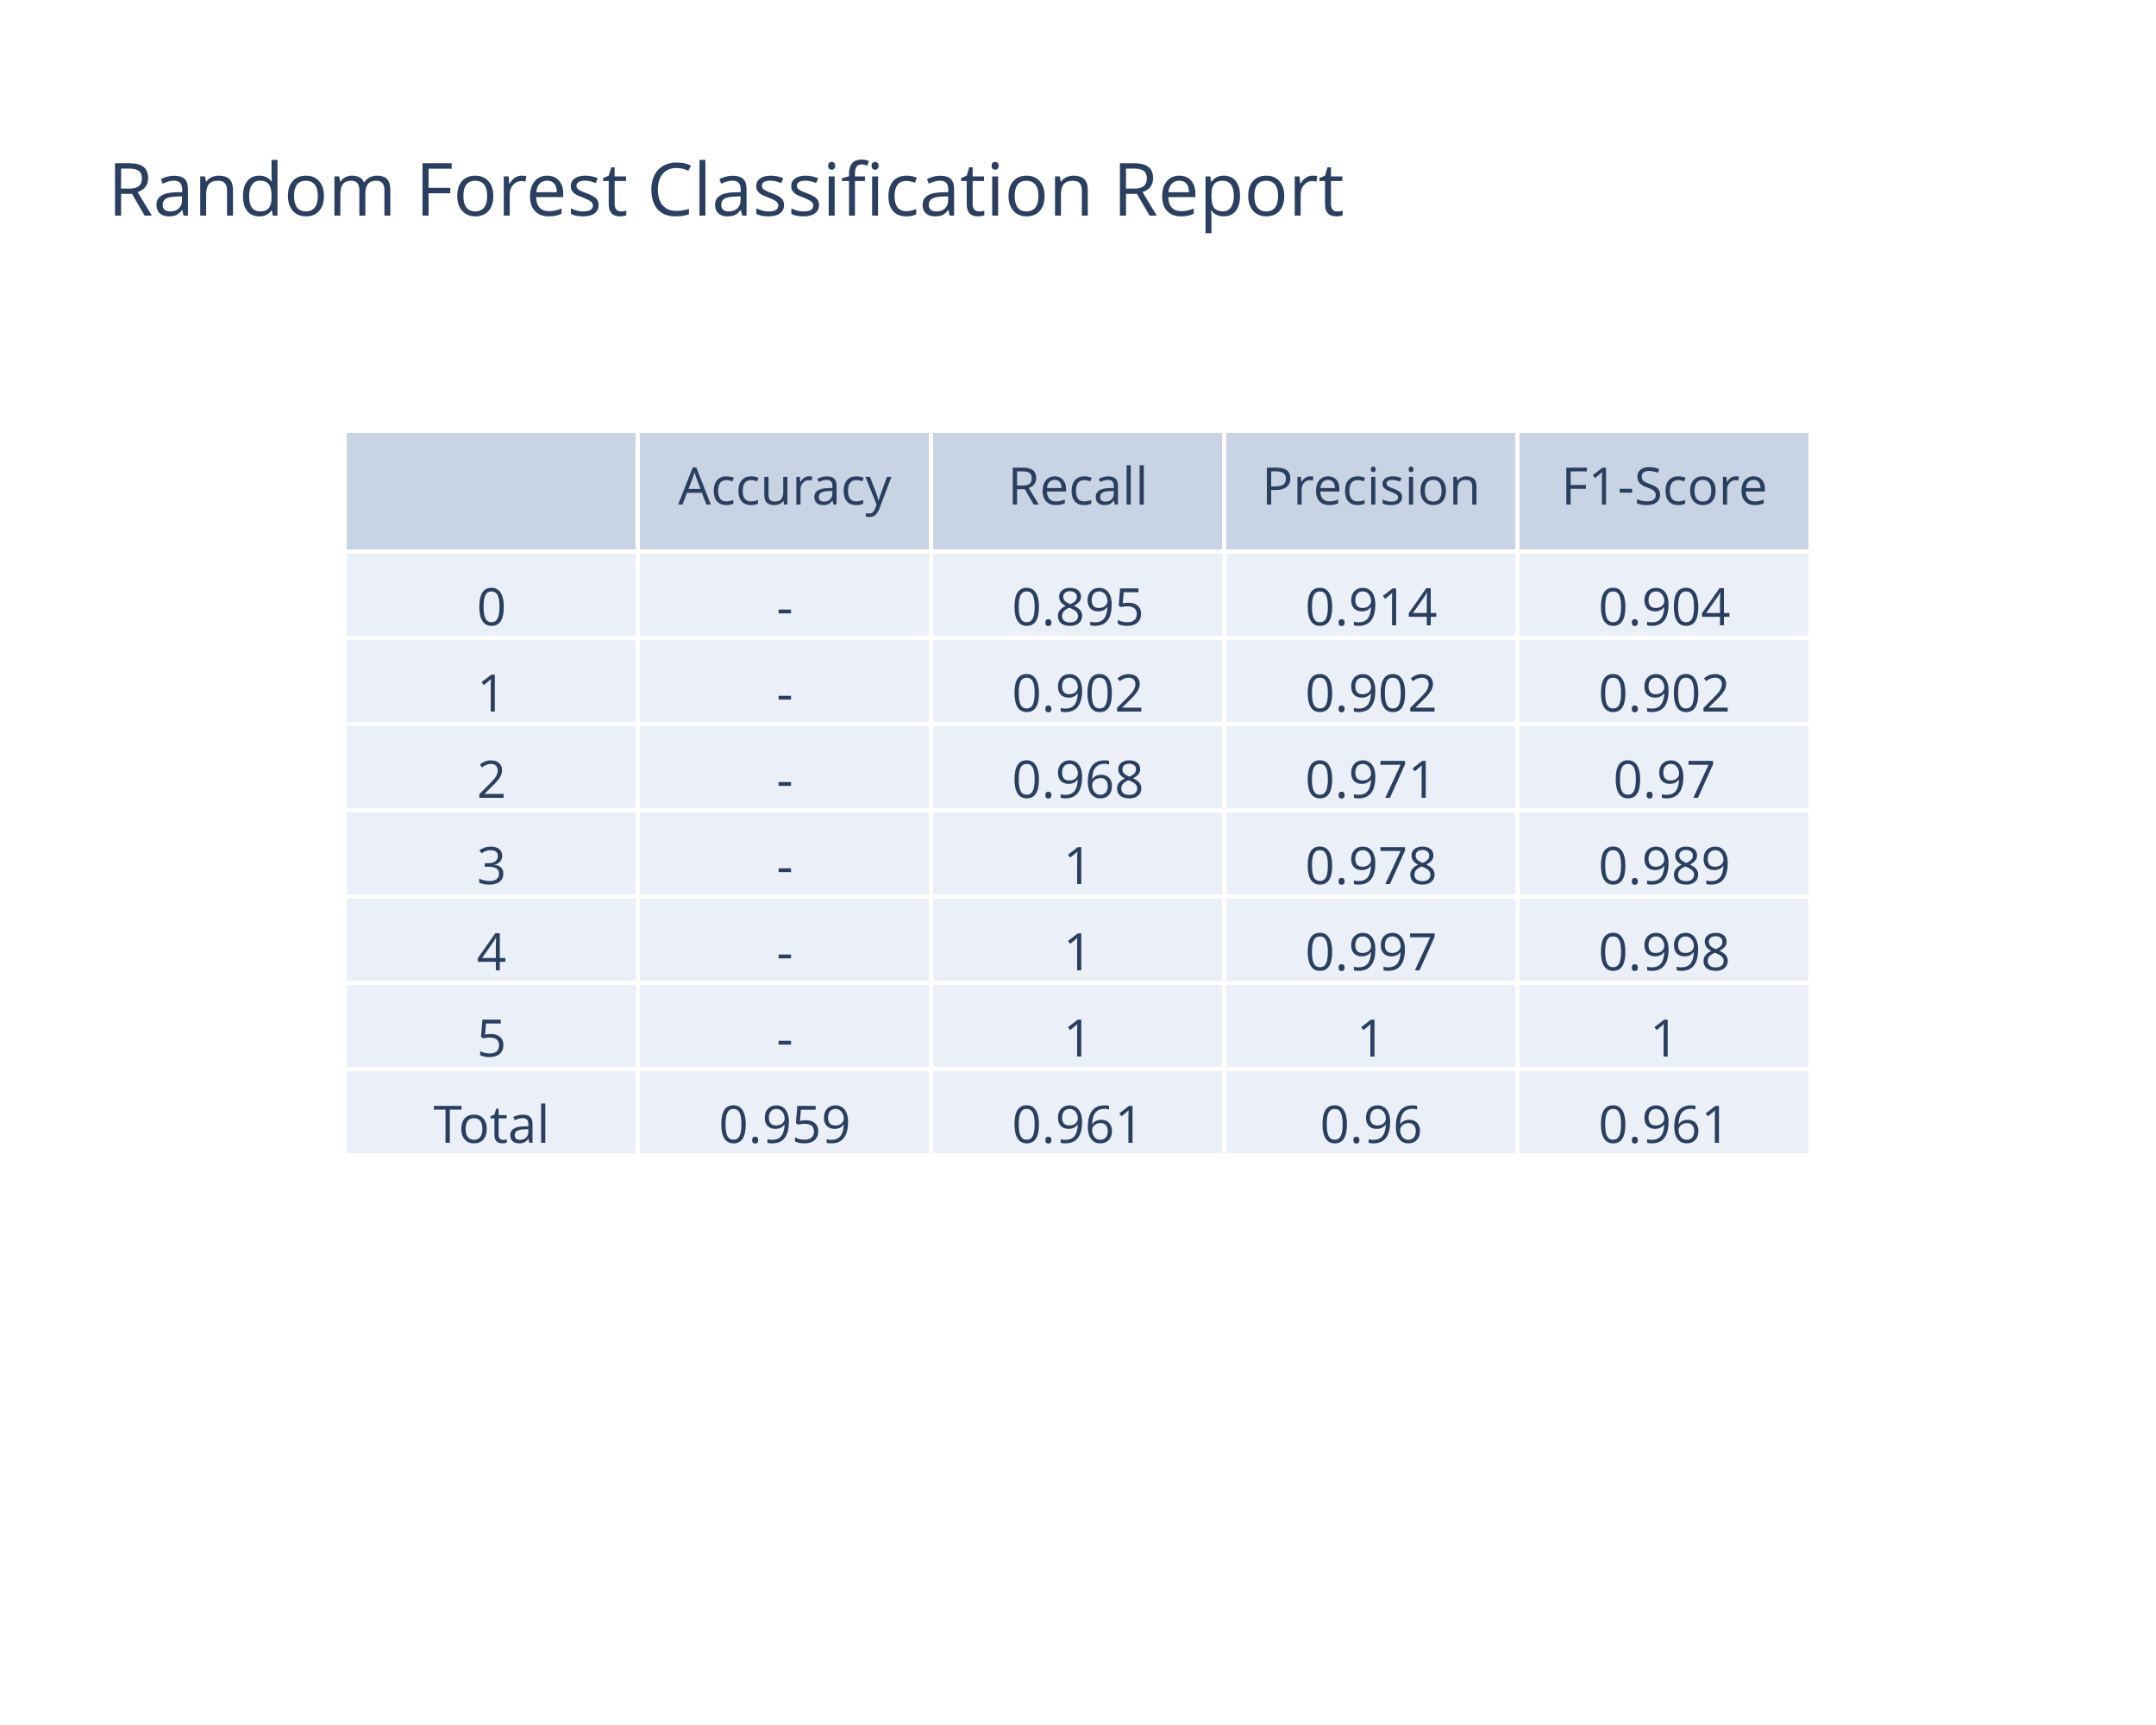
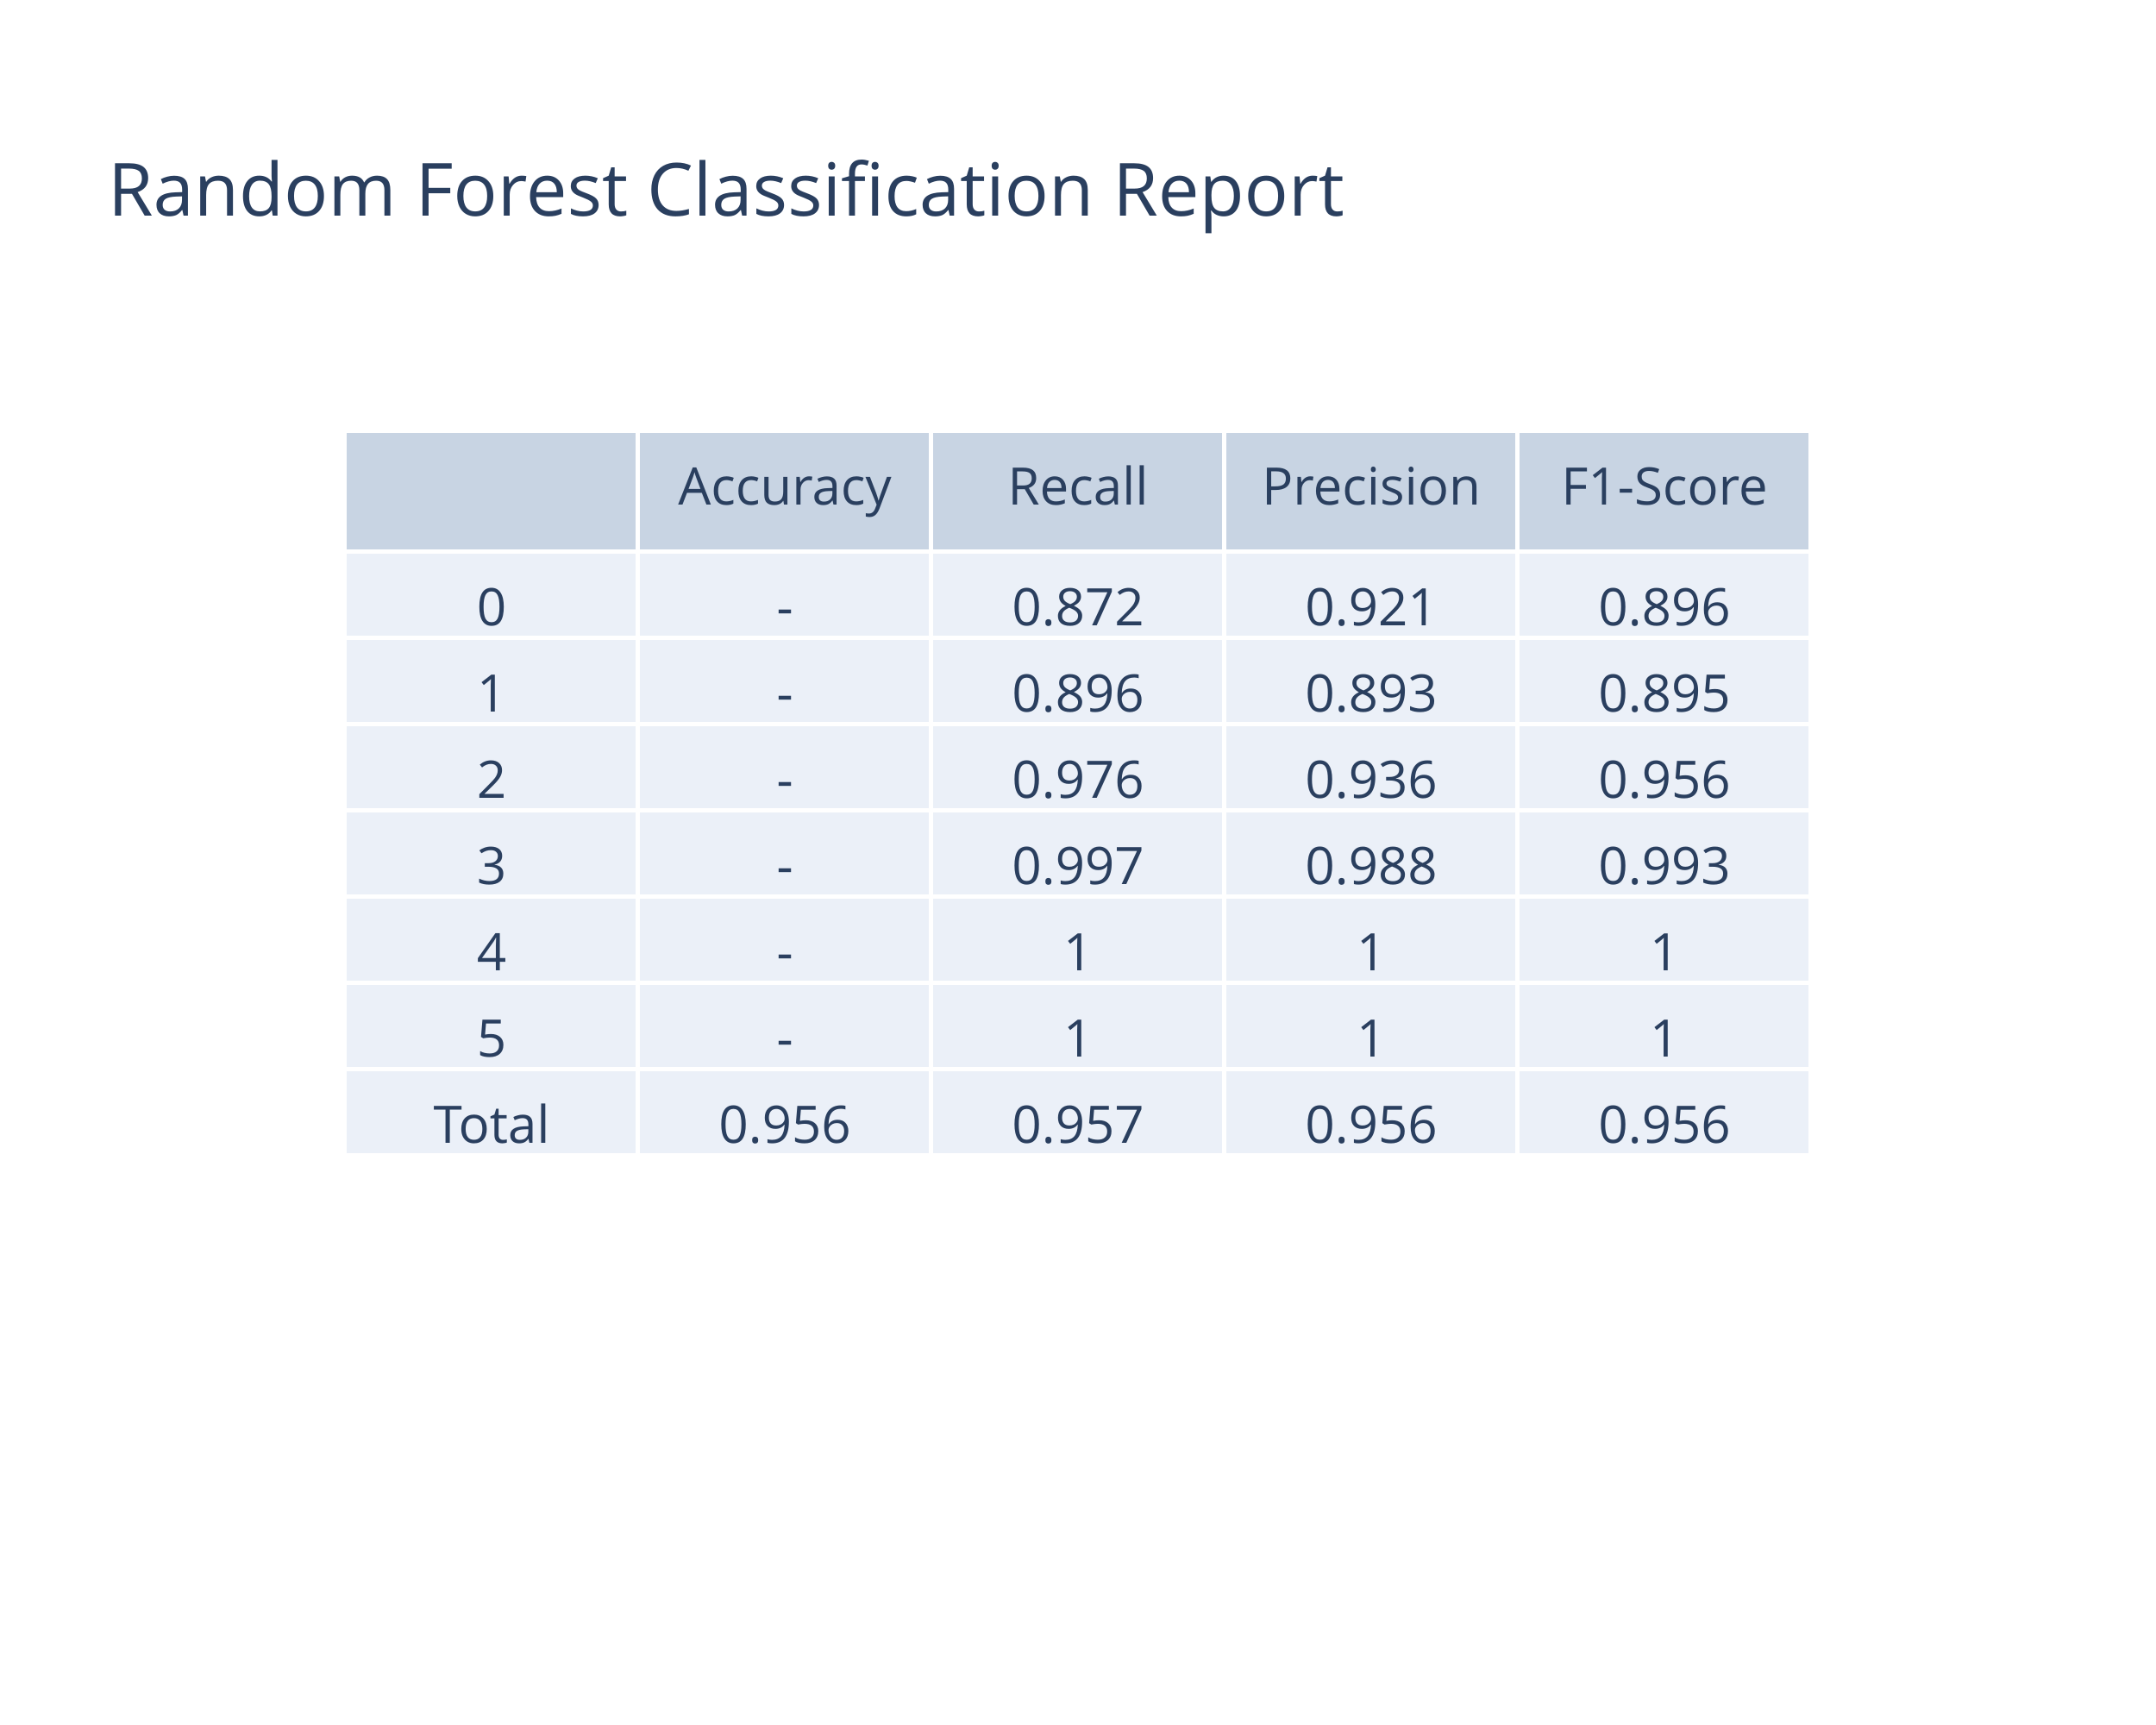
<svg xmlns="http://www.w3.org/2000/svg" class="main-svg" width="500" height="400" style="" viewBox="0 0 500 400">
  <rect x="0" y="0" width="500" height="400" style="fill: rgb(255, 255, 255); fill-opacity: 1;" />
-   <defs id="defs-1e1fb4">
+   <defs id="defs-d2248c">
    <g class="clips" />
    <g class="gradients" />
    <g class="patterns" />
  </defs>
  <g class="bglayer" />
  <g class="layer-below">
    <g class="imagelayer" />
    <g class="shapelayer" />
  </g>
  <g class="cartesianlayer" />
  <g class="polarlayer" />
  <g class="smithlayer" />
  <g class="ternarylayer" />
  <g class="geolayer" />
  <g class="funnelarealayer" />
  <g class="pielayer" />
  <g class="iciclelayer" />
  <g class="treemaplayer" />
  <g class="sunburstlayer" />
  <g class="glimages" />
  <g class="table" overflow="visible" width="500" height="400" transform="" style="box-sizing: content-box; position: absolute; left: 0px; overflow: visible; shape-rendering: crispedges; pointer-events: all;">
-     <g class="table-control-view" transform="translate(80,100)" clip-path="url(#clip1e1fb4_scrollAreaBottomClip_3aaa49true)" style="box-sizing: content-box;">
+     <g class="table-control-view" transform="translate(80,100)" clip-path="url(#clipd2248c_scrollAreaBottomClip_79c359true)" style="box-sizing: content-box;">
      <rect class="scroll-background" fill="none" width="340" height="220" />
-       <g class="y-column" transform="" clip-path="url(#clip1e1fb4_columnBoundaryClippath_3aaa49true_0)">
+       <g class="y-column" transform="" clip-path="url(#clipd2248c_columnBoundaryClippath_79c359true_0)">
        <g class="column-block" id="cells1" transform="" style="cursor: default;">
          <g class="column-cells">
            <g class="column-cell" transform="translate(0,28)">
              <rect class="cell-rect" width="68" stroke-width="1" height="20" style="stroke: rgb(255, 255, 255); stroke-opacity: 1; fill: rgb(235, 240, 248); fill-opacity: 1;" />
              <g class="cell-text-holder" transform="translate(34,8)" text-anchor="middle" style="shape-rendering: geometricprecision;">
                <text class="cell-text" dy="0.75em" style="cursor: auto; font-family: 'Open Sans', verdana, arial, sans-serif; font-size: 12px; fill: rgb(42, 63, 95); fill-opacity: 1;">0</text>
              </g>
            </g>
            <g class="column-cell" transform="translate(0,48)">
              <rect class="cell-rect" width="68" stroke-width="1" height="20" style="stroke: rgb(255, 255, 255); stroke-opacity: 1; fill: rgb(235, 240, 248); fill-opacity: 1;" />
              <g class="cell-text-holder" transform="translate(34,8)" text-anchor="middle" style="shape-rendering: geometricprecision;">
                <text class="cell-text" dy="0.75em" style="cursor: auto; font-family: 'Open Sans', verdana, arial, sans-serif; font-size: 12px; fill: rgb(42, 63, 95); fill-opacity: 1;">1</text>
              </g>
            </g>
            <g class="column-cell" transform="translate(0,68)">
              <rect class="cell-rect" width="68" stroke-width="1" height="20" style="stroke: rgb(255, 255, 255); stroke-opacity: 1; fill: rgb(235, 240, 248); fill-opacity: 1;" />
              <g class="cell-text-holder" transform="translate(34,8)" text-anchor="middle" style="shape-rendering: geometricprecision;">
                <text class="cell-text" dy="0.75em" style="cursor: auto; font-family: 'Open Sans', verdana, arial, sans-serif; font-size: 12px; fill: rgb(42, 63, 95); fill-opacity: 1;">2</text>
              </g>
            </g>
            <g class="column-cell" transform="translate(0,88)">
              <rect class="cell-rect" width="68" stroke-width="1" height="20" style="stroke: rgb(255, 255, 255); stroke-opacity: 1; fill: rgb(235, 240, 248); fill-opacity: 1;" />
              <g class="cell-text-holder" transform="translate(34,8)" text-anchor="middle" style="shape-rendering: geometricprecision;">
                <text class="cell-text" dy="0.75em" style="cursor: auto; font-family: 'Open Sans', verdana, arial, sans-serif; font-size: 12px; fill: rgb(42, 63, 95); fill-opacity: 1;">3</text>
              </g>
            </g>
            <g class="column-cell" transform="translate(0,108)">
              <rect class="cell-rect" width="68" stroke-width="1" height="20" style="stroke: rgb(255, 255, 255); stroke-opacity: 1; fill: rgb(235, 240, 248); fill-opacity: 1;" />
              <g class="cell-text-holder" transform="translate(34,8)" text-anchor="middle" style="shape-rendering: geometricprecision;">
                <text class="cell-text" dy="0.75em" style="cursor: auto; font-family: 'Open Sans', verdana, arial, sans-serif; font-size: 12px; fill: rgb(42, 63, 95); fill-opacity: 1;">4</text>
              </g>
            </g>
            <g class="column-cell" transform="translate(0,128)">
              <rect class="cell-rect" width="68" stroke-width="1" height="20" style="stroke: rgb(255, 255, 255); stroke-opacity: 1; fill: rgb(235, 240, 248); fill-opacity: 1;" />
              <g class="cell-text-holder" transform="translate(34,8)" text-anchor="middle" style="shape-rendering: geometricprecision;">
                <text class="cell-text" dy="0.75em" style="cursor: auto; font-family: 'Open Sans', verdana, arial, sans-serif; font-size: 12px; fill: rgb(42, 63, 95); fill-opacity: 1;">5</text>
              </g>
            </g>
            <g class="column-cell" transform="translate(0,148)">
              <rect class="cell-rect" width="68" stroke-width="1" height="20" style="stroke: rgb(255, 255, 255); stroke-opacity: 1; fill: rgb(235, 240, 248); fill-opacity: 1;" />
              <g class="cell-text-holder" transform="translate(34,8)" text-anchor="middle" style="shape-rendering: geometricprecision;">
                <text class="cell-text" dy="0.75em" style="cursor: auto; font-family: 'Open Sans', verdana, arial, sans-serif; font-size: 12px; fill: rgb(42, 63, 95); fill-opacity: 1;">Total</text>
              </g>
            </g>
          </g>
        </g>
        <g class="column-block" id="cells2" transform="" style="cursor: default;">
          <g class="column-cells" />
        </g>
        <g class="column-block" id="header" style="cursor: ew-resize;">
          <g class="column-cells">
            <g class="column-cell" transform="">
              <rect class="cell-rect" width="68" stroke-width="1" height="28" style="stroke: rgb(255, 255, 255); stroke-opacity: 1; fill: rgb(200, 212, 227); fill-opacity: 1;" />
              <g class="cell-text-holder" transform="translate(34,8)" text-anchor="middle" style="shape-rendering: geometricprecision;">
                <text class="cell-text" dy="0.75em" style="cursor: auto; font-family: 'Open Sans', verdana, arial, sans-serif; font-size: 12px; fill: rgb(42, 63, 95); fill-opacity: 1;" />
              </g>
            </g>
          </g>
        </g>
        <g class="column-boundary" />
-         <clipPath class="column-boundary-clippath" id="clip1e1fb4_columnBoundaryClippath_3aaa49true_0">
-           <rect class="column-boundary-rect" fill="none" width="70" height="227" x="-1" y="-1" />
-         </clipPath>
-       </g>
-       <g class="y-column" transform="translate(68,0)" clip-path="url(#clip1e1fb4_columnBoundaryClippath_3aaa49true_1)">
-         <g class="column-block" id="cells1" transform="" style="cursor: default;">
-           <g class="column-cells">
-             <g class="column-cell" transform="translate(0,28)">
-               <rect class="cell-rect" width="68" stroke-width="1" height="20" style="stroke: rgb(255, 255, 255); stroke-opacity: 1; fill: rgb(235, 240, 248); fill-opacity: 1;" />
-               <g class="cell-text-holder" transform="translate(34,8)" text-anchor="middle" style="shape-rendering: geometricprecision;">
-                 <text class="cell-text" dy="0.75em" style="cursor: auto; font-family: 'Open Sans', verdana, arial, sans-serif; font-size: 12px; fill: rgb(42, 63, 95); fill-opacity: 1;">-</text>
-               </g>
-             </g>
-             <g class="column-cell" transform="translate(0,48)">
-               <rect class="cell-rect" width="68" stroke-width="1" height="20" style="stroke: rgb(255, 255, 255); stroke-opacity: 1; fill: rgb(235, 240, 248); fill-opacity: 1;" />
-               <g class="cell-text-holder" transform="translate(34,8)" text-anchor="middle" style="shape-rendering: geometricprecision;">
-                 <text class="cell-text" dy="0.75em" style="cursor: auto; font-family: 'Open Sans', verdana, arial, sans-serif; font-size: 12px; fill: rgb(42, 63, 95); fill-opacity: 1;">-</text>
-               </g>
-             </g>
-             <g class="column-cell" transform="translate(0,68)">
-               <rect class="cell-rect" width="68" stroke-width="1" height="20" style="stroke: rgb(255, 255, 255); stroke-opacity: 1; fill: rgb(235, 240, 248); fill-opacity: 1;" />
-               <g class="cell-text-holder" transform="translate(34,8)" text-anchor="middle" style="shape-rendering: geometricprecision;">
-                 <text class="cell-text" dy="0.75em" style="cursor: auto; font-family: 'Open Sans', verdana, arial, sans-serif; font-size: 12px; fill: rgb(42, 63, 95); fill-opacity: 1;">-</text>
-               </g>
-             </g>
-             <g class="column-cell" transform="translate(0,88)">
-               <rect class="cell-rect" width="68" stroke-width="1" height="20" style="stroke: rgb(255, 255, 255); stroke-opacity: 1; fill: rgb(235, 240, 248); fill-opacity: 1;" />
-               <g class="cell-text-holder" transform="translate(34,8)" text-anchor="middle" style="shape-rendering: geometricprecision;">
-                 <text class="cell-text" dy="0.75em" style="cursor: auto; font-family: 'Open Sans', verdana, arial, sans-serif; font-size: 12px; fill: rgb(42, 63, 95); fill-opacity: 1;">-</text>
-               </g>
-             </g>
-             <g class="column-cell" transform="translate(0,108)">
-               <rect class="cell-rect" width="68" stroke-width="1" height="20" style="stroke: rgb(255, 255, 255); stroke-opacity: 1; fill: rgb(235, 240, 248); fill-opacity: 1;" />
-               <g class="cell-text-holder" transform="translate(34,8)" text-anchor="middle" style="shape-rendering: geometricprecision;">
-                 <text class="cell-text" dy="0.75em" style="cursor: auto; font-family: 'Open Sans', verdana, arial, sans-serif; font-size: 12px; fill: rgb(42, 63, 95); fill-opacity: 1;">-</text>
-               </g>
-             </g>
-             <g class="column-cell" transform="translate(0,128)">
-               <rect class="cell-rect" width="68" stroke-width="1" height="20" style="stroke: rgb(255, 255, 255); stroke-opacity: 1; fill: rgb(235, 240, 248); fill-opacity: 1;" />
-               <g class="cell-text-holder" transform="translate(34,8)" text-anchor="middle" style="shape-rendering: geometricprecision;">
-                 <text class="cell-text" dy="0.75em" style="cursor: auto; font-family: 'Open Sans', verdana, arial, sans-serif; font-size: 12px; fill: rgb(42, 63, 95); fill-opacity: 1;">-</text>
-               </g>
-             </g>
-             <g class="column-cell" transform="translate(0,148)">
-               <rect class="cell-rect" width="68" stroke-width="1" height="20" style="stroke: rgb(255, 255, 255); stroke-opacity: 1; fill: rgb(235, 240, 248); fill-opacity: 1;" />
-               <g class="cell-text-holder" transform="translate(34,8)" text-anchor="middle" style="shape-rendering: geometricprecision;">
-                 <text class="cell-text" dy="0.75em" style="cursor: auto; font-family: 'Open Sans', verdana, arial, sans-serif; font-size: 12px; fill: rgb(42, 63, 95); fill-opacity: 1;">0.959</text>
+         <clipPath class="column-boundary-clippath" id="clipd2248c_columnBoundaryClippath_79c359true_0">
+           <rect class="column-boundary-rect" fill="none" width="70" height="227" x="-1" y="-1" />
+         </clipPath>
+       </g>
+       <g class="y-column" transform="translate(68,0)" clip-path="url(#clipd2248c_columnBoundaryClippath_79c359true_1)">
+         <g class="column-block" id="cells1" transform="" style="cursor: default;">
+           <g class="column-cells">
+             <g class="column-cell" transform="translate(0,28)">
+               <rect class="cell-rect" width="68" stroke-width="1" height="20" style="stroke: rgb(255, 255, 255); stroke-opacity: 1; fill: rgb(235, 240, 248); fill-opacity: 1;" />
+               <g class="cell-text-holder" transform="translate(34,8)" text-anchor="middle" style="shape-rendering: geometricprecision;">
+                 <text class="cell-text" dy="0.75em" style="cursor: auto; font-family: 'Open Sans', verdana, arial, sans-serif; font-size: 12px; fill: rgb(42, 63, 95); fill-opacity: 1;">-</text>
+               </g>
+             </g>
+             <g class="column-cell" transform="translate(0,48)">
+               <rect class="cell-rect" width="68" stroke-width="1" height="20" style="stroke: rgb(255, 255, 255); stroke-opacity: 1; fill: rgb(235, 240, 248); fill-opacity: 1;" />
+               <g class="cell-text-holder" transform="translate(34,8)" text-anchor="middle" style="shape-rendering: geometricprecision;">
+                 <text class="cell-text" dy="0.75em" style="cursor: auto; font-family: 'Open Sans', verdana, arial, sans-serif; font-size: 12px; fill: rgb(42, 63, 95); fill-opacity: 1;">-</text>
+               </g>
+             </g>
+             <g class="column-cell" transform="translate(0,68)">
+               <rect class="cell-rect" width="68" stroke-width="1" height="20" style="stroke: rgb(255, 255, 255); stroke-opacity: 1; fill: rgb(235, 240, 248); fill-opacity: 1;" />
+               <g class="cell-text-holder" transform="translate(34,8)" text-anchor="middle" style="shape-rendering: geometricprecision;">
+                 <text class="cell-text" dy="0.75em" style="cursor: auto; font-family: 'Open Sans', verdana, arial, sans-serif; font-size: 12px; fill: rgb(42, 63, 95); fill-opacity: 1;">-</text>
+               </g>
+             </g>
+             <g class="column-cell" transform="translate(0,88)">
+               <rect class="cell-rect" width="68" stroke-width="1" height="20" style="stroke: rgb(255, 255, 255); stroke-opacity: 1; fill: rgb(235, 240, 248); fill-opacity: 1;" />
+               <g class="cell-text-holder" transform="translate(34,8)" text-anchor="middle" style="shape-rendering: geometricprecision;">
+                 <text class="cell-text" dy="0.75em" style="cursor: auto; font-family: 'Open Sans', verdana, arial, sans-serif; font-size: 12px; fill: rgb(42, 63, 95); fill-opacity: 1;">-</text>
+               </g>
+             </g>
+             <g class="column-cell" transform="translate(0,108)">
+               <rect class="cell-rect" width="68" stroke-width="1" height="20" style="stroke: rgb(255, 255, 255); stroke-opacity: 1; fill: rgb(235, 240, 248); fill-opacity: 1;" />
+               <g class="cell-text-holder" transform="translate(34,8)" text-anchor="middle" style="shape-rendering: geometricprecision;">
+                 <text class="cell-text" dy="0.75em" style="cursor: auto; font-family: 'Open Sans', verdana, arial, sans-serif; font-size: 12px; fill: rgb(42, 63, 95); fill-opacity: 1;">-</text>
+               </g>
+             </g>
+             <g class="column-cell" transform="translate(0,128)">
+               <rect class="cell-rect" width="68" stroke-width="1" height="20" style="stroke: rgb(255, 255, 255); stroke-opacity: 1; fill: rgb(235, 240, 248); fill-opacity: 1;" />
+               <g class="cell-text-holder" transform="translate(34,8)" text-anchor="middle" style="shape-rendering: geometricprecision;">
+                 <text class="cell-text" dy="0.75em" style="cursor: auto; font-family: 'Open Sans', verdana, arial, sans-serif; font-size: 12px; fill: rgb(42, 63, 95); fill-opacity: 1;">-</text>
+               </g>
+             </g>
+             <g class="column-cell" transform="translate(0,148)">
+               <rect class="cell-rect" width="68" stroke-width="1" height="20" style="stroke: rgb(255, 255, 255); stroke-opacity: 1; fill: rgb(235, 240, 248); fill-opacity: 1;" />
+               <g class="cell-text-holder" transform="translate(34,8)" text-anchor="middle" style="shape-rendering: geometricprecision;">
+                 <text class="cell-text" dy="0.75em" style="cursor: auto; font-family: 'Open Sans', verdana, arial, sans-serif; font-size: 12px; fill: rgb(42, 63, 95); fill-opacity: 1;">0.956</text>
              </g>
            </g>
          </g>
        </g>
        <g class="column-block" id="cells2" transform="" style="cursor: default;">
          <g class="column-cells" />
        </g>
        <g class="column-block" id="header" style="cursor: ew-resize;">
          <g class="column-cells">
            <g class="column-cell" transform="">
              <rect class="cell-rect" width="68" stroke-width="1" height="28" style="stroke: rgb(255, 255, 255); stroke-opacity: 1; fill: rgb(200, 212, 227); fill-opacity: 1;" />
              <g class="cell-text-holder" transform="translate(34,8)" text-anchor="middle" style="shape-rendering: geometricprecision;">
                <text class="cell-text" dy="0.75em" style="cursor: auto; font-family: 'Open Sans', verdana, arial, sans-serif; font-size: 12px; fill: rgb(42, 63, 95); fill-opacity: 1;">Accuracy</text>
              </g>
            </g>
          </g>
        </g>
        <g class="column-boundary" />
-         <clipPath class="column-boundary-clippath" id="clip1e1fb4_columnBoundaryClippath_3aaa49true_1">
-           <rect class="column-boundary-rect" fill="none" width="70" height="227" x="-1" y="-1" />
-         </clipPath>
-       </g>
-       <g class="y-column" transform="translate(136,0)" clip-path="url(#clip1e1fb4_columnBoundaryClippath_3aaa49true_2)">
-         <g class="column-block" id="cells1" transform="" style="cursor: default;">
-           <g class="column-cells">
-             <g class="column-cell" transform="translate(0,28)">
+         <clipPath class="column-boundary-clippath" id="clipd2248c_columnBoundaryClippath_79c359true_1">
+           <rect class="column-boundary-rect" fill="none" width="70" height="227" x="-1" y="-1" />
+         </clipPath>
+       </g>
+       <g class="y-column" transform="translate(136,0)" clip-path="url(#clipd2248c_columnBoundaryClippath_79c359true_2)">
+         <g class="column-block" id="cells1" transform="" style="cursor: default;">
+           <g class="column-cells">
+             <g class="column-cell" transform="translate(0,28)">
+               <rect class="cell-rect" width="68" stroke-width="1" height="20" style="stroke: rgb(255, 255, 255); stroke-opacity: 1; fill: rgb(235, 240, 248); fill-opacity: 1;" />
+               <g class="cell-text-holder" transform="translate(34,8)" text-anchor="middle" style="shape-rendering: geometricprecision;">
+                 <text class="cell-text" dy="0.75em" style="cursor: auto; font-family: 'Open Sans', verdana, arial, sans-serif; font-size: 12px; fill: rgb(42, 63, 95); fill-opacity: 1;">0.872</text>
+               </g>
+             </g>
+             <g class="column-cell" transform="translate(0,48)">
+               <rect class="cell-rect" width="68" stroke-width="1" height="20" style="stroke: rgb(255, 255, 255); stroke-opacity: 1; fill: rgb(235, 240, 248); fill-opacity: 1;" />
+               <g class="cell-text-holder" transform="translate(34,8)" text-anchor="middle" style="shape-rendering: geometricprecision;">
+                 <text class="cell-text" dy="0.75em" style="cursor: auto; font-family: 'Open Sans', verdana, arial, sans-serif; font-size: 12px; fill: rgb(42, 63, 95); fill-opacity: 1;">0.896</text>
+               </g>
+             </g>
+             <g class="column-cell" transform="translate(0,68)">
+               <rect class="cell-rect" width="68" stroke-width="1" height="20" style="stroke: rgb(255, 255, 255); stroke-opacity: 1; fill: rgb(235, 240, 248); fill-opacity: 1;" />
+               <g class="cell-text-holder" transform="translate(34,8)" text-anchor="middle" style="shape-rendering: geometricprecision;">
+                 <text class="cell-text" dy="0.75em" style="cursor: auto; font-family: 'Open Sans', verdana, arial, sans-serif; font-size: 12px; fill: rgb(42, 63, 95); fill-opacity: 1;">0.976</text>
+               </g>
+             </g>
+             <g class="column-cell" transform="translate(0,88)">
+               <rect class="cell-rect" width="68" stroke-width="1" height="20" style="stroke: rgb(255, 255, 255); stroke-opacity: 1; fill: rgb(235, 240, 248); fill-opacity: 1;" />
+               <g class="cell-text-holder" transform="translate(34,8)" text-anchor="middle" style="shape-rendering: geometricprecision;">
+                 <text class="cell-text" dy="0.75em" style="cursor: auto; font-family: 'Open Sans', verdana, arial, sans-serif; font-size: 12px; fill: rgb(42, 63, 95); fill-opacity: 1;">0.997</text>
+               </g>
+             </g>
+             <g class="column-cell" transform="translate(0,108)">
+               <rect class="cell-rect" width="68" stroke-width="1" height="20" style="stroke: rgb(255, 255, 255); stroke-opacity: 1; fill: rgb(235, 240, 248); fill-opacity: 1;" />
+               <g class="cell-text-holder" transform="translate(34,8)" text-anchor="middle" style="shape-rendering: geometricprecision;">
+                 <text class="cell-text" dy="0.75em" style="cursor: auto; font-family: 'Open Sans', verdana, arial, sans-serif; font-size: 12px; fill: rgb(42, 63, 95); fill-opacity: 1;">1</text>
+               </g>
+             </g>
+             <g class="column-cell" transform="translate(0,128)">
+               <rect class="cell-rect" width="68" stroke-width="1" height="20" style="stroke: rgb(255, 255, 255); stroke-opacity: 1; fill: rgb(235, 240, 248); fill-opacity: 1;" />
+               <g class="cell-text-holder" transform="translate(34,8)" text-anchor="middle" style="shape-rendering: geometricprecision;">
+                 <text class="cell-text" dy="0.75em" style="cursor: auto; font-family: 'Open Sans', verdana, arial, sans-serif; font-size: 12px; fill: rgb(42, 63, 95); fill-opacity: 1;">1</text>
+               </g>
+             </g>
+             <g class="column-cell" transform="translate(0,148)">
+               <rect class="cell-rect" width="68" stroke-width="1" height="20" style="stroke: rgb(255, 255, 255); stroke-opacity: 1; fill: rgb(235, 240, 248); fill-opacity: 1;" />
+               <g class="cell-text-holder" transform="translate(34,8)" text-anchor="middle" style="shape-rendering: geometricprecision;">
+                 <text class="cell-text" dy="0.75em" style="cursor: auto; font-family: 'Open Sans', verdana, arial, sans-serif; font-size: 12px; fill: rgb(42, 63, 95); fill-opacity: 1;">0.957</text>
+               </g>
+             </g>
+           </g>
+         </g>
+         <g class="column-block" id="cells2" transform="" style="cursor: default;">
+           <g class="column-cells" />
+         </g>
+         <g class="column-block" id="header" style="cursor: ew-resize;">
+           <g class="column-cells">
+             <g class="column-cell" transform="">
+               <rect class="cell-rect" width="68" stroke-width="1" height="28" style="stroke: rgb(255, 255, 255); stroke-opacity: 1; fill: rgb(200, 212, 227); fill-opacity: 1;" />
+               <g class="cell-text-holder" transform="translate(34,8)" text-anchor="middle" style="shape-rendering: geometricprecision;">
+                 <text class="cell-text" dy="0.75em" style="cursor: auto; font-family: 'Open Sans', verdana, arial, sans-serif; font-size: 12px; fill: rgb(42, 63, 95); fill-opacity: 1;">Recall</text>
+               </g>
+             </g>
+           </g>
+         </g>
+         <g class="column-boundary" />
+         <clipPath class="column-boundary-clippath" id="clipd2248c_columnBoundaryClippath_79c359true_2">
+           <rect class="column-boundary-rect" fill="none" width="70" height="227" x="-1" y="-1" />
+         </clipPath>
+       </g>
+       <g class="y-column" transform="translate(204,0)" clip-path="url(#clipd2248c_columnBoundaryClippath_79c359true_3)">
+         <g class="column-block" id="cells1" transform="" style="cursor: default;">
+           <g class="column-cells">
+             <g class="column-cell" transform="translate(0,28)">
+               <rect class="cell-rect" width="68" stroke-width="1" height="20" style="stroke: rgb(255, 255, 255); stroke-opacity: 1; fill: rgb(235, 240, 248); fill-opacity: 1;" />
+               <g class="cell-text-holder" transform="translate(34,8)" text-anchor="middle" style="shape-rendering: geometricprecision;">
+                 <text class="cell-text" dy="0.75em" style="cursor: auto; font-family: 'Open Sans', verdana, arial, sans-serif; font-size: 12px; fill: rgb(42, 63, 95); fill-opacity: 1;">0.921</text>
+               </g>
+             </g>
+             <g class="column-cell" transform="translate(0,48)">
+               <rect class="cell-rect" width="68" stroke-width="1" height="20" style="stroke: rgb(255, 255, 255); stroke-opacity: 1; fill: rgb(235, 240, 248); fill-opacity: 1;" />
+               <g class="cell-text-holder" transform="translate(34,8)" text-anchor="middle" style="shape-rendering: geometricprecision;">
+                 <text class="cell-text" dy="0.75em" style="cursor: auto; font-family: 'Open Sans', verdana, arial, sans-serif; font-size: 12px; fill: rgb(42, 63, 95); fill-opacity: 1;">0.893</text>
+               </g>
+             </g>
+             <g class="column-cell" transform="translate(0,68)">
+               <rect class="cell-rect" width="68" stroke-width="1" height="20" style="stroke: rgb(255, 255, 255); stroke-opacity: 1; fill: rgb(235, 240, 248); fill-opacity: 1;" />
+               <g class="cell-text-holder" transform="translate(34,8)" text-anchor="middle" style="shape-rendering: geometricprecision;">
+                 <text class="cell-text" dy="0.75em" style="cursor: auto; font-family: 'Open Sans', verdana, arial, sans-serif; font-size: 12px; fill: rgb(42, 63, 95); fill-opacity: 1;">0.936</text>
+               </g>
+             </g>
+             <g class="column-cell" transform="translate(0,88)">
+               <rect class="cell-rect" width="68" stroke-width="1" height="20" style="stroke: rgb(255, 255, 255); stroke-opacity: 1; fill: rgb(235, 240, 248); fill-opacity: 1;" />
+               <g class="cell-text-holder" transform="translate(34,8)" text-anchor="middle" style="shape-rendering: geometricprecision;">
+                 <text class="cell-text" dy="0.75em" style="cursor: auto; font-family: 'Open Sans', verdana, arial, sans-serif; font-size: 12px; fill: rgb(42, 63, 95); fill-opacity: 1;">0.988</text>
+               </g>
+             </g>
+             <g class="column-cell" transform="translate(0,108)">
+               <rect class="cell-rect" width="68" stroke-width="1" height="20" style="stroke: rgb(255, 255, 255); stroke-opacity: 1; fill: rgb(235, 240, 248); fill-opacity: 1;" />
+               <g class="cell-text-holder" transform="translate(34,8)" text-anchor="middle" style="shape-rendering: geometricprecision;">
+                 <text class="cell-text" dy="0.75em" style="cursor: auto; font-family: 'Open Sans', verdana, arial, sans-serif; font-size: 12px; fill: rgb(42, 63, 95); fill-opacity: 1;">1</text>
+               </g>
+             </g>
+             <g class="column-cell" transform="translate(0,128)">
+               <rect class="cell-rect" width="68" stroke-width="1" height="20" style="stroke: rgb(255, 255, 255); stroke-opacity: 1; fill: rgb(235, 240, 248); fill-opacity: 1;" />
+               <g class="cell-text-holder" transform="translate(34,8)" text-anchor="middle" style="shape-rendering: geometricprecision;">
+                 <text class="cell-text" dy="0.75em" style="cursor: auto; font-family: 'Open Sans', verdana, arial, sans-serif; font-size: 12px; fill: rgb(42, 63, 95); fill-opacity: 1;">1</text>
+               </g>
+             </g>
+             <g class="column-cell" transform="translate(0,148)">
+               <rect class="cell-rect" width="68" stroke-width="1" height="20" style="stroke: rgb(255, 255, 255); stroke-opacity: 1; fill: rgb(235, 240, 248); fill-opacity: 1;" />
+               <g class="cell-text-holder" transform="translate(34,8)" text-anchor="middle" style="shape-rendering: geometricprecision;">
+                 <text class="cell-text" dy="0.75em" style="cursor: auto; font-family: 'Open Sans', verdana, arial, sans-serif; font-size: 12px; fill: rgb(42, 63, 95); fill-opacity: 1;">0.956</text>
+               </g>
+             </g>
+           </g>
+         </g>
+         <g class="column-block" id="cells2" transform="" style="cursor: default;">
+           <g class="column-cells" />
+         </g>
+         <g class="column-block" id="header" style="cursor: ew-resize;">
+           <g class="column-cells">
+             <g class="column-cell" transform="">
+               <rect class="cell-rect" width="68" stroke-width="1" height="28" style="stroke: rgb(255, 255, 255); stroke-opacity: 1; fill: rgb(200, 212, 227); fill-opacity: 1;" />
+               <g class="cell-text-holder" transform="translate(34,8)" text-anchor="middle" style="shape-rendering: geometricprecision;">
+                 <text class="cell-text" dy="0.75em" style="cursor: auto; font-family: 'Open Sans', verdana, arial, sans-serif; font-size: 12px; fill: rgb(42, 63, 95); fill-opacity: 1;">Precision</text>
+               </g>
+             </g>
+           </g>
+         </g>
+         <g class="column-boundary" />
+         <clipPath class="column-boundary-clippath" id="clipd2248c_columnBoundaryClippath_79c359true_3">
+           <rect class="column-boundary-rect" fill="none" width="70" height="227" x="-1" y="-1" />
+         </clipPath>
+       </g>
+       <g class="y-column" transform="translate(272,0)" clip-path="url(#clipd2248c_columnBoundaryClippath_79c359true_4)">
+         <g class="column-block" id="cells1" transform="" style="cursor: default;">
+           <g class="column-cells">
+             <g class="column-cell" transform="translate(0,28)">
+               <rect class="cell-rect" width="68" stroke-width="1" height="20" style="stroke: rgb(255, 255, 255); stroke-opacity: 1; fill: rgb(235, 240, 248); fill-opacity: 1;" />
+               <g class="cell-text-holder" transform="translate(34,8)" text-anchor="middle" style="shape-rendering: geometricprecision;">
+                 <text class="cell-text" dy="0.75em" style="cursor: auto; font-family: 'Open Sans', verdana, arial, sans-serif; font-size: 12px; fill: rgb(42, 63, 95); fill-opacity: 1;">0.896</text>
+               </g>
+             </g>
+             <g class="column-cell" transform="translate(0,48)">
              <rect class="cell-rect" width="68" stroke-width="1" height="20" style="stroke: rgb(255, 255, 255); stroke-opacity: 1; fill: rgb(235, 240, 248); fill-opacity: 1;" />
              <g class="cell-text-holder" transform="translate(34,8)" text-anchor="middle" style="shape-rendering: geometricprecision;">
                <text class="cell-text" dy="0.75em" style="cursor: auto; font-family: 'Open Sans', verdana, arial, sans-serif; font-size: 12px; fill: rgb(42, 63, 95); fill-opacity: 1;">0.895</text>
              </g>
            </g>
-             <g class="column-cell" transform="translate(0,48)">
-               <rect class="cell-rect" width="68" stroke-width="1" height="20" style="stroke: rgb(255, 255, 255); stroke-opacity: 1; fill: rgb(235, 240, 248); fill-opacity: 1;" />
-               <g class="cell-text-holder" transform="translate(34,8)" text-anchor="middle" style="shape-rendering: geometricprecision;">
-                 <text class="cell-text" dy="0.75em" style="cursor: auto; font-family: 'Open Sans', verdana, arial, sans-serif; font-size: 12px; fill: rgb(42, 63, 95); fill-opacity: 1;">0.902</text>
-               </g>
-             </g>
-             <g class="column-cell" transform="translate(0,68)">
-               <rect class="cell-rect" width="68" stroke-width="1" height="20" style="stroke: rgb(255, 255, 255); stroke-opacity: 1; fill: rgb(235, 240, 248); fill-opacity: 1;" />
-               <g class="cell-text-holder" transform="translate(34,8)" text-anchor="middle" style="shape-rendering: geometricprecision;">
-                 <text class="cell-text" dy="0.75em" style="cursor: auto; font-family: 'Open Sans', verdana, arial, sans-serif; font-size: 12px; fill: rgb(42, 63, 95); fill-opacity: 1;">0.968</text>
-               </g>
-             </g>
-             <g class="column-cell" transform="translate(0,88)">
-               <rect class="cell-rect" width="68" stroke-width="1" height="20" style="stroke: rgb(255, 255, 255); stroke-opacity: 1; fill: rgb(235, 240, 248); fill-opacity: 1;" />
-               <g class="cell-text-holder" transform="translate(34,8)" text-anchor="middle" style="shape-rendering: geometricprecision;">
-                 <text class="cell-text" dy="0.75em" style="cursor: auto; font-family: 'Open Sans', verdana, arial, sans-serif; font-size: 12px; fill: rgb(42, 63, 95); fill-opacity: 1;">1</text>
-               </g>
-             </g>
-             <g class="column-cell" transform="translate(0,108)">
-               <rect class="cell-rect" width="68" stroke-width="1" height="20" style="stroke: rgb(255, 255, 255); stroke-opacity: 1; fill: rgb(235, 240, 248); fill-opacity: 1;" />
-               <g class="cell-text-holder" transform="translate(34,8)" text-anchor="middle" style="shape-rendering: geometricprecision;">
-                 <text class="cell-text" dy="0.75em" style="cursor: auto; font-family: 'Open Sans', verdana, arial, sans-serif; font-size: 12px; fill: rgb(42, 63, 95); fill-opacity: 1;">1</text>
-               </g>
-             </g>
-             <g class="column-cell" transform="translate(0,128)">
-               <rect class="cell-rect" width="68" stroke-width="1" height="20" style="stroke: rgb(255, 255, 255); stroke-opacity: 1; fill: rgb(235, 240, 248); fill-opacity: 1;" />
-               <g class="cell-text-holder" transform="translate(34,8)" text-anchor="middle" style="shape-rendering: geometricprecision;">
-                 <text class="cell-text" dy="0.75em" style="cursor: auto; font-family: 'Open Sans', verdana, arial, sans-serif; font-size: 12px; fill: rgb(42, 63, 95); fill-opacity: 1;">1</text>
-               </g>
-             </g>
-             <g class="column-cell" transform="translate(0,148)">
-               <rect class="cell-rect" width="68" stroke-width="1" height="20" style="stroke: rgb(255, 255, 255); stroke-opacity: 1; fill: rgb(235, 240, 248); fill-opacity: 1;" />
-               <g class="cell-text-holder" transform="translate(34,8)" text-anchor="middle" style="shape-rendering: geometricprecision;">
-                 <text class="cell-text" dy="0.75em" style="cursor: auto; font-family: 'Open Sans', verdana, arial, sans-serif; font-size: 12px; fill: rgb(42, 63, 95); fill-opacity: 1;">0.961</text>
-               </g>
-             </g>
-           </g>
-         </g>
-         <g class="column-block" id="cells2" transform="" style="cursor: default;">
-           <g class="column-cells" />
-         </g>
-         <g class="column-block" id="header" style="cursor: ew-resize;">
-           <g class="column-cells">
-             <g class="column-cell" transform="">
-               <rect class="cell-rect" width="68" stroke-width="1" height="28" style="stroke: rgb(255, 255, 255); stroke-opacity: 1; fill: rgb(200, 212, 227); fill-opacity: 1;" />
-               <g class="cell-text-holder" transform="translate(34,8)" text-anchor="middle" style="shape-rendering: geometricprecision;">
-                 <text class="cell-text" dy="0.75em" style="cursor: auto; font-family: 'Open Sans', verdana, arial, sans-serif; font-size: 12px; fill: rgb(42, 63, 95); fill-opacity: 1;">Recall</text>
-               </g>
-             </g>
-           </g>
-         </g>
-         <g class="column-boundary" />
-         <clipPath class="column-boundary-clippath" id="clip1e1fb4_columnBoundaryClippath_3aaa49true_2">
-           <rect class="column-boundary-rect" fill="none" width="70" height="227" x="-1" y="-1" />
-         </clipPath>
-       </g>
-       <g class="y-column" transform="translate(204,0)" clip-path="url(#clip1e1fb4_columnBoundaryClippath_3aaa49true_3)">
-         <g class="column-block" id="cells1" transform="" style="cursor: default;">
-           <g class="column-cells">
-             <g class="column-cell" transform="translate(0,28)">
-               <rect class="cell-rect" width="68" stroke-width="1" height="20" style="stroke: rgb(255, 255, 255); stroke-opacity: 1; fill: rgb(235, 240, 248); fill-opacity: 1;" />
-               <g class="cell-text-holder" transform="translate(34,8)" text-anchor="middle" style="shape-rendering: geometricprecision;">
-                 <text class="cell-text" dy="0.75em" style="cursor: auto; font-family: 'Open Sans', verdana, arial, sans-serif; font-size: 12px; fill: rgb(42, 63, 95); fill-opacity: 1;">0.914</text>
-               </g>
-             </g>
-             <g class="column-cell" transform="translate(0,48)">
-               <rect class="cell-rect" width="68" stroke-width="1" height="20" style="stroke: rgb(255, 255, 255); stroke-opacity: 1; fill: rgb(235, 240, 248); fill-opacity: 1;" />
-               <g class="cell-text-holder" transform="translate(34,8)" text-anchor="middle" style="shape-rendering: geometricprecision;">
-                 <text class="cell-text" dy="0.75em" style="cursor: auto; font-family: 'Open Sans', verdana, arial, sans-serif; font-size: 12px; fill: rgb(42, 63, 95); fill-opacity: 1;">0.902</text>
-               </g>
-             </g>
-             <g class="column-cell" transform="translate(0,68)">
-               <rect class="cell-rect" width="68" stroke-width="1" height="20" style="stroke: rgb(255, 255, 255); stroke-opacity: 1; fill: rgb(235, 240, 248); fill-opacity: 1;" />
-               <g class="cell-text-holder" transform="translate(34,8)" text-anchor="middle" style="shape-rendering: geometricprecision;">
-                 <text class="cell-text" dy="0.75em" style="cursor: auto; font-family: 'Open Sans', verdana, arial, sans-serif; font-size: 12px; fill: rgb(42, 63, 95); fill-opacity: 1;">0.971</text>
-               </g>
-             </g>
-             <g class="column-cell" transform="translate(0,88)">
-               <rect class="cell-rect" width="68" stroke-width="1" height="20" style="stroke: rgb(255, 255, 255); stroke-opacity: 1; fill: rgb(235, 240, 248); fill-opacity: 1;" />
-               <g class="cell-text-holder" transform="translate(34,8)" text-anchor="middle" style="shape-rendering: geometricprecision;">
-                 <text class="cell-text" dy="0.75em" style="cursor: auto; font-family: 'Open Sans', verdana, arial, sans-serif; font-size: 12px; fill: rgb(42, 63, 95); fill-opacity: 1;">0.978</text>
-               </g>
-             </g>
-             <g class="column-cell" transform="translate(0,108)">
-               <rect class="cell-rect" width="68" stroke-width="1" height="20" style="stroke: rgb(255, 255, 255); stroke-opacity: 1; fill: rgb(235, 240, 248); fill-opacity: 1;" />
-               <g class="cell-text-holder" transform="translate(34,8)" text-anchor="middle" style="shape-rendering: geometricprecision;">
-                 <text class="cell-text" dy="0.75em" style="cursor: auto; font-family: 'Open Sans', verdana, arial, sans-serif; font-size: 12px; fill: rgb(42, 63, 95); fill-opacity: 1;">0.997</text>
-               </g>
-             </g>
-             <g class="column-cell" transform="translate(0,128)">
-               <rect class="cell-rect" width="68" stroke-width="1" height="20" style="stroke: rgb(255, 255, 255); stroke-opacity: 1; fill: rgb(235, 240, 248); fill-opacity: 1;" />
-               <g class="cell-text-holder" transform="translate(34,8)" text-anchor="middle" style="shape-rendering: geometricprecision;">
-                 <text class="cell-text" dy="0.75em" style="cursor: auto; font-family: 'Open Sans', verdana, arial, sans-serif; font-size: 12px; fill: rgb(42, 63, 95); fill-opacity: 1;">1</text>
-               </g>
-             </g>
-             <g class="column-cell" transform="translate(0,148)">
-               <rect class="cell-rect" width="68" stroke-width="1" height="20" style="stroke: rgb(255, 255, 255); stroke-opacity: 1; fill: rgb(235, 240, 248); fill-opacity: 1;" />
-               <g class="cell-text-holder" transform="translate(34,8)" text-anchor="middle" style="shape-rendering: geometricprecision;">
-                 <text class="cell-text" dy="0.75em" style="cursor: auto; font-family: 'Open Sans', verdana, arial, sans-serif; font-size: 12px; fill: rgb(42, 63, 95); fill-opacity: 1;">0.96</text>
-               </g>
-             </g>
-           </g>
-         </g>
-         <g class="column-block" id="cells2" transform="" style="cursor: default;">
-           <g class="column-cells" />
-         </g>
-         <g class="column-block" id="header" style="cursor: ew-resize;">
-           <g class="column-cells">
-             <g class="column-cell" transform="">
-               <rect class="cell-rect" width="68" stroke-width="1" height="28" style="stroke: rgb(255, 255, 255); stroke-opacity: 1; fill: rgb(200, 212, 227); fill-opacity: 1;" />
-               <g class="cell-text-holder" transform="translate(34,8)" text-anchor="middle" style="shape-rendering: geometricprecision;">
-                 <text class="cell-text" dy="0.75em" style="cursor: auto; font-family: 'Open Sans', verdana, arial, sans-serif; font-size: 12px; fill: rgb(42, 63, 95); fill-opacity: 1;">Precision</text>
-               </g>
-             </g>
-           </g>
-         </g>
-         <g class="column-boundary" />
-         <clipPath class="column-boundary-clippath" id="clip1e1fb4_columnBoundaryClippath_3aaa49true_3">
-           <rect class="column-boundary-rect" fill="none" width="70" height="227" x="-1" y="-1" />
-         </clipPath>
-       </g>
-       <g class="y-column" transform="translate(272,0)" clip-path="url(#clip1e1fb4_columnBoundaryClippath_3aaa49true_4)">
-         <g class="column-block" id="cells1" transform="" style="cursor: default;">
-           <g class="column-cells">
-             <g class="column-cell" transform="translate(0,28)">
-               <rect class="cell-rect" width="68" stroke-width="1" height="20" style="stroke: rgb(255, 255, 255); stroke-opacity: 1; fill: rgb(235, 240, 248); fill-opacity: 1;" />
-               <g class="cell-text-holder" transform="translate(34,8)" text-anchor="middle" style="shape-rendering: geometricprecision;">
-                 <text class="cell-text" dy="0.75em" style="cursor: auto; font-family: 'Open Sans', verdana, arial, sans-serif; font-size: 12px; fill: rgb(42, 63, 95); fill-opacity: 1;">0.904</text>
-               </g>
-             </g>
-             <g class="column-cell" transform="translate(0,48)">
-               <rect class="cell-rect" width="68" stroke-width="1" height="20" style="stroke: rgb(255, 255, 255); stroke-opacity: 1; fill: rgb(235, 240, 248); fill-opacity: 1;" />
-               <g class="cell-text-holder" transform="translate(34,8)" text-anchor="middle" style="shape-rendering: geometricprecision;">
-                 <text class="cell-text" dy="0.75em" style="cursor: auto; font-family: 'Open Sans', verdana, arial, sans-serif; font-size: 12px; fill: rgb(42, 63, 95); fill-opacity: 1;">0.902</text>
-               </g>
-             </g>
-             <g class="column-cell" transform="translate(0,68)">
-               <rect class="cell-rect" width="68" stroke-width="1" height="20" style="stroke: rgb(255, 255, 255); stroke-opacity: 1; fill: rgb(235, 240, 248); fill-opacity: 1;" />
-               <g class="cell-text-holder" transform="translate(34,8)" text-anchor="middle" style="shape-rendering: geometricprecision;">
-                 <text class="cell-text" dy="0.75em" style="cursor: auto; font-family: 'Open Sans', verdana, arial, sans-serif; font-size: 12px; fill: rgb(42, 63, 95); fill-opacity: 1;">0.97</text>
-               </g>
-             </g>
-             <g class="column-cell" transform="translate(0,88)">
-               <rect class="cell-rect" width="68" stroke-width="1" height="20" style="stroke: rgb(255, 255, 255); stroke-opacity: 1; fill: rgb(235, 240, 248); fill-opacity: 1;" />
-               <g class="cell-text-holder" transform="translate(34,8)" text-anchor="middle" style="shape-rendering: geometricprecision;">
-                 <text class="cell-text" dy="0.75em" style="cursor: auto; font-family: 'Open Sans', verdana, arial, sans-serif; font-size: 12px; fill: rgb(42, 63, 95); fill-opacity: 1;">0.989</text>
-               </g>
-             </g>
-             <g class="column-cell" transform="translate(0,108)">
-               <rect class="cell-rect" width="68" stroke-width="1" height="20" style="stroke: rgb(255, 255, 255); stroke-opacity: 1; fill: rgb(235, 240, 248); fill-opacity: 1;" />
-               <g class="cell-text-holder" transform="translate(34,8)" text-anchor="middle" style="shape-rendering: geometricprecision;">
-                 <text class="cell-text" dy="0.75em" style="cursor: auto; font-family: 'Open Sans', verdana, arial, sans-serif; font-size: 12px; fill: rgb(42, 63, 95); fill-opacity: 1;">0.998</text>
-               </g>
-             </g>
-             <g class="column-cell" transform="translate(0,128)">
-               <rect class="cell-rect" width="68" stroke-width="1" height="20" style="stroke: rgb(255, 255, 255); stroke-opacity: 1; fill: rgb(235, 240, 248); fill-opacity: 1;" />
-               <g class="cell-text-holder" transform="translate(34,8)" text-anchor="middle" style="shape-rendering: geometricprecision;">
-                 <text class="cell-text" dy="0.75em" style="cursor: auto; font-family: 'Open Sans', verdana, arial, sans-serif; font-size: 12px; fill: rgb(42, 63, 95); fill-opacity: 1;">1</text>
-               </g>
-             </g>
-             <g class="column-cell" transform="translate(0,148)">
-               <rect class="cell-rect" width="68" stroke-width="1" height="20" style="stroke: rgb(255, 255, 255); stroke-opacity: 1; fill: rgb(235, 240, 248); fill-opacity: 1;" />
-               <g class="cell-text-holder" transform="translate(34,8)" text-anchor="middle" style="shape-rendering: geometricprecision;">
-                 <text class="cell-text" dy="0.75em" style="cursor: auto; font-family: 'Open Sans', verdana, arial, sans-serif; font-size: 12px; fill: rgb(42, 63, 95); fill-opacity: 1;">0.961</text>
+             <g class="column-cell" transform="translate(0,68)">
+               <rect class="cell-rect" width="68" stroke-width="1" height="20" style="stroke: rgb(255, 255, 255); stroke-opacity: 1; fill: rgb(235, 240, 248); fill-opacity: 1;" />
+               <g class="cell-text-holder" transform="translate(34,8)" text-anchor="middle" style="shape-rendering: geometricprecision;">
+                 <text class="cell-text" dy="0.75em" style="cursor: auto; font-family: 'Open Sans', verdana, arial, sans-serif; font-size: 12px; fill: rgb(42, 63, 95); fill-opacity: 1;">0.956</text>
+               </g>
+             </g>
+             <g class="column-cell" transform="translate(0,88)">
+               <rect class="cell-rect" width="68" stroke-width="1" height="20" style="stroke: rgb(255, 255, 255); stroke-opacity: 1; fill: rgb(235, 240, 248); fill-opacity: 1;" />
+               <g class="cell-text-holder" transform="translate(34,8)" text-anchor="middle" style="shape-rendering: geometricprecision;">
+                 <text class="cell-text" dy="0.75em" style="cursor: auto; font-family: 'Open Sans', verdana, arial, sans-serif; font-size: 12px; fill: rgb(42, 63, 95); fill-opacity: 1;">0.993</text>
+               </g>
+             </g>
+             <g class="column-cell" transform="translate(0,108)">
+               <rect class="cell-rect" width="68" stroke-width="1" height="20" style="stroke: rgb(255, 255, 255); stroke-opacity: 1; fill: rgb(235, 240, 248); fill-opacity: 1;" />
+               <g class="cell-text-holder" transform="translate(34,8)" text-anchor="middle" style="shape-rendering: geometricprecision;">
+                 <text class="cell-text" dy="0.75em" style="cursor: auto; font-family: 'Open Sans', verdana, arial, sans-serif; font-size: 12px; fill: rgb(42, 63, 95); fill-opacity: 1;">1</text>
+               </g>
+             </g>
+             <g class="column-cell" transform="translate(0,128)">
+               <rect class="cell-rect" width="68" stroke-width="1" height="20" style="stroke: rgb(255, 255, 255); stroke-opacity: 1; fill: rgb(235, 240, 248); fill-opacity: 1;" />
+               <g class="cell-text-holder" transform="translate(34,8)" text-anchor="middle" style="shape-rendering: geometricprecision;">
+                 <text class="cell-text" dy="0.75em" style="cursor: auto; font-family: 'Open Sans', verdana, arial, sans-serif; font-size: 12px; fill: rgb(42, 63, 95); fill-opacity: 1;">1</text>
+               </g>
+             </g>
+             <g class="column-cell" transform="translate(0,148)">
+               <rect class="cell-rect" width="68" stroke-width="1" height="20" style="stroke: rgb(255, 255, 255); stroke-opacity: 1; fill: rgb(235, 240, 248); fill-opacity: 1;" />
+               <g class="cell-text-holder" transform="translate(34,8)" text-anchor="middle" style="shape-rendering: geometricprecision;">
+                 <text class="cell-text" dy="0.75em" style="cursor: auto; font-family: 'Open Sans', verdana, arial, sans-serif; font-size: 12px; fill: rgb(42, 63, 95); fill-opacity: 1;">0.956</text>
              </g>
            </g>
          </g>
        </g>
        <g class="column-block" id="cells2" transform="" style="cursor: default;">
          <g class="column-cells" />
        </g>
        <g class="column-block" id="header" style="cursor: ew-resize;">
          <g class="column-cells">
            <g class="column-cell" transform="">
              <rect class="cell-rect" width="68" stroke-width="1" height="28" style="stroke: rgb(255, 255, 255); stroke-opacity: 1; fill: rgb(200, 212, 227); fill-opacity: 1;" />
              <g class="cell-text-holder" transform="translate(34,8)" text-anchor="middle" style="shape-rendering: geometricprecision;">
                <text class="cell-text" dy="0.75em" style="cursor: auto; font-family: 'Open Sans', verdana, arial, sans-serif; font-size: 12px; fill: rgb(42, 63, 95); fill-opacity: 1;">F1-Score</text>
              </g>
            </g>
          </g>
        </g>
        <g class="column-boundary" />
-         <clipPath class="column-boundary-clippath" id="clip1e1fb4_columnBoundaryClippath_3aaa49true_4">
-           <rect class="column-boundary-rect" fill="none" width="70" height="227" x="-1" y="-1" />
-         </clipPath>
-       </g>
-       <clipPath class="scroll-area-clip" id="clip1e1fb4_scrollAreaBottomClip_3aaa49true">
+         <clipPath class="column-boundary-clippath" id="clipd2248c_columnBoundaryClippath_79c359true_4">
+           <rect class="column-boundary-rect" fill="none" width="70" height="227" x="-1" y="-1" />
+         </clipPath>
+       </g>
+       <clipPath class="scroll-area-clip" id="clipd2248c_scrollAreaBottomClip_79c359true">
        <rect class="scroll-area-clip-rect" x="-45" y="-5" fill="none" width="430" height="225" />
      </clipPath>
    </g>
  </g>
-   <defs id="topdefs-1e1fb4">
+   <defs id="topdefs-d2248c">
    <g class="clips" />
  </defs>
  <g class="layer-above">
    <g class="imagelayer" />
    <g class="shapelayer" />
  </g>
  <g class="infolayer">
    <g class="g-gtitle">
      <text class="gtitle" x="25" y="50" text-anchor="start" dy="0em" style="font-family: 'Open Sans', verdana, arial, sans-serif; font-size: 17px; fill: rgb(42, 63, 95); opacity: 1; font-weight: normal; white-space: pre;">Random Forest Classification Report</text>
    </g>
  </g>
</svg>
